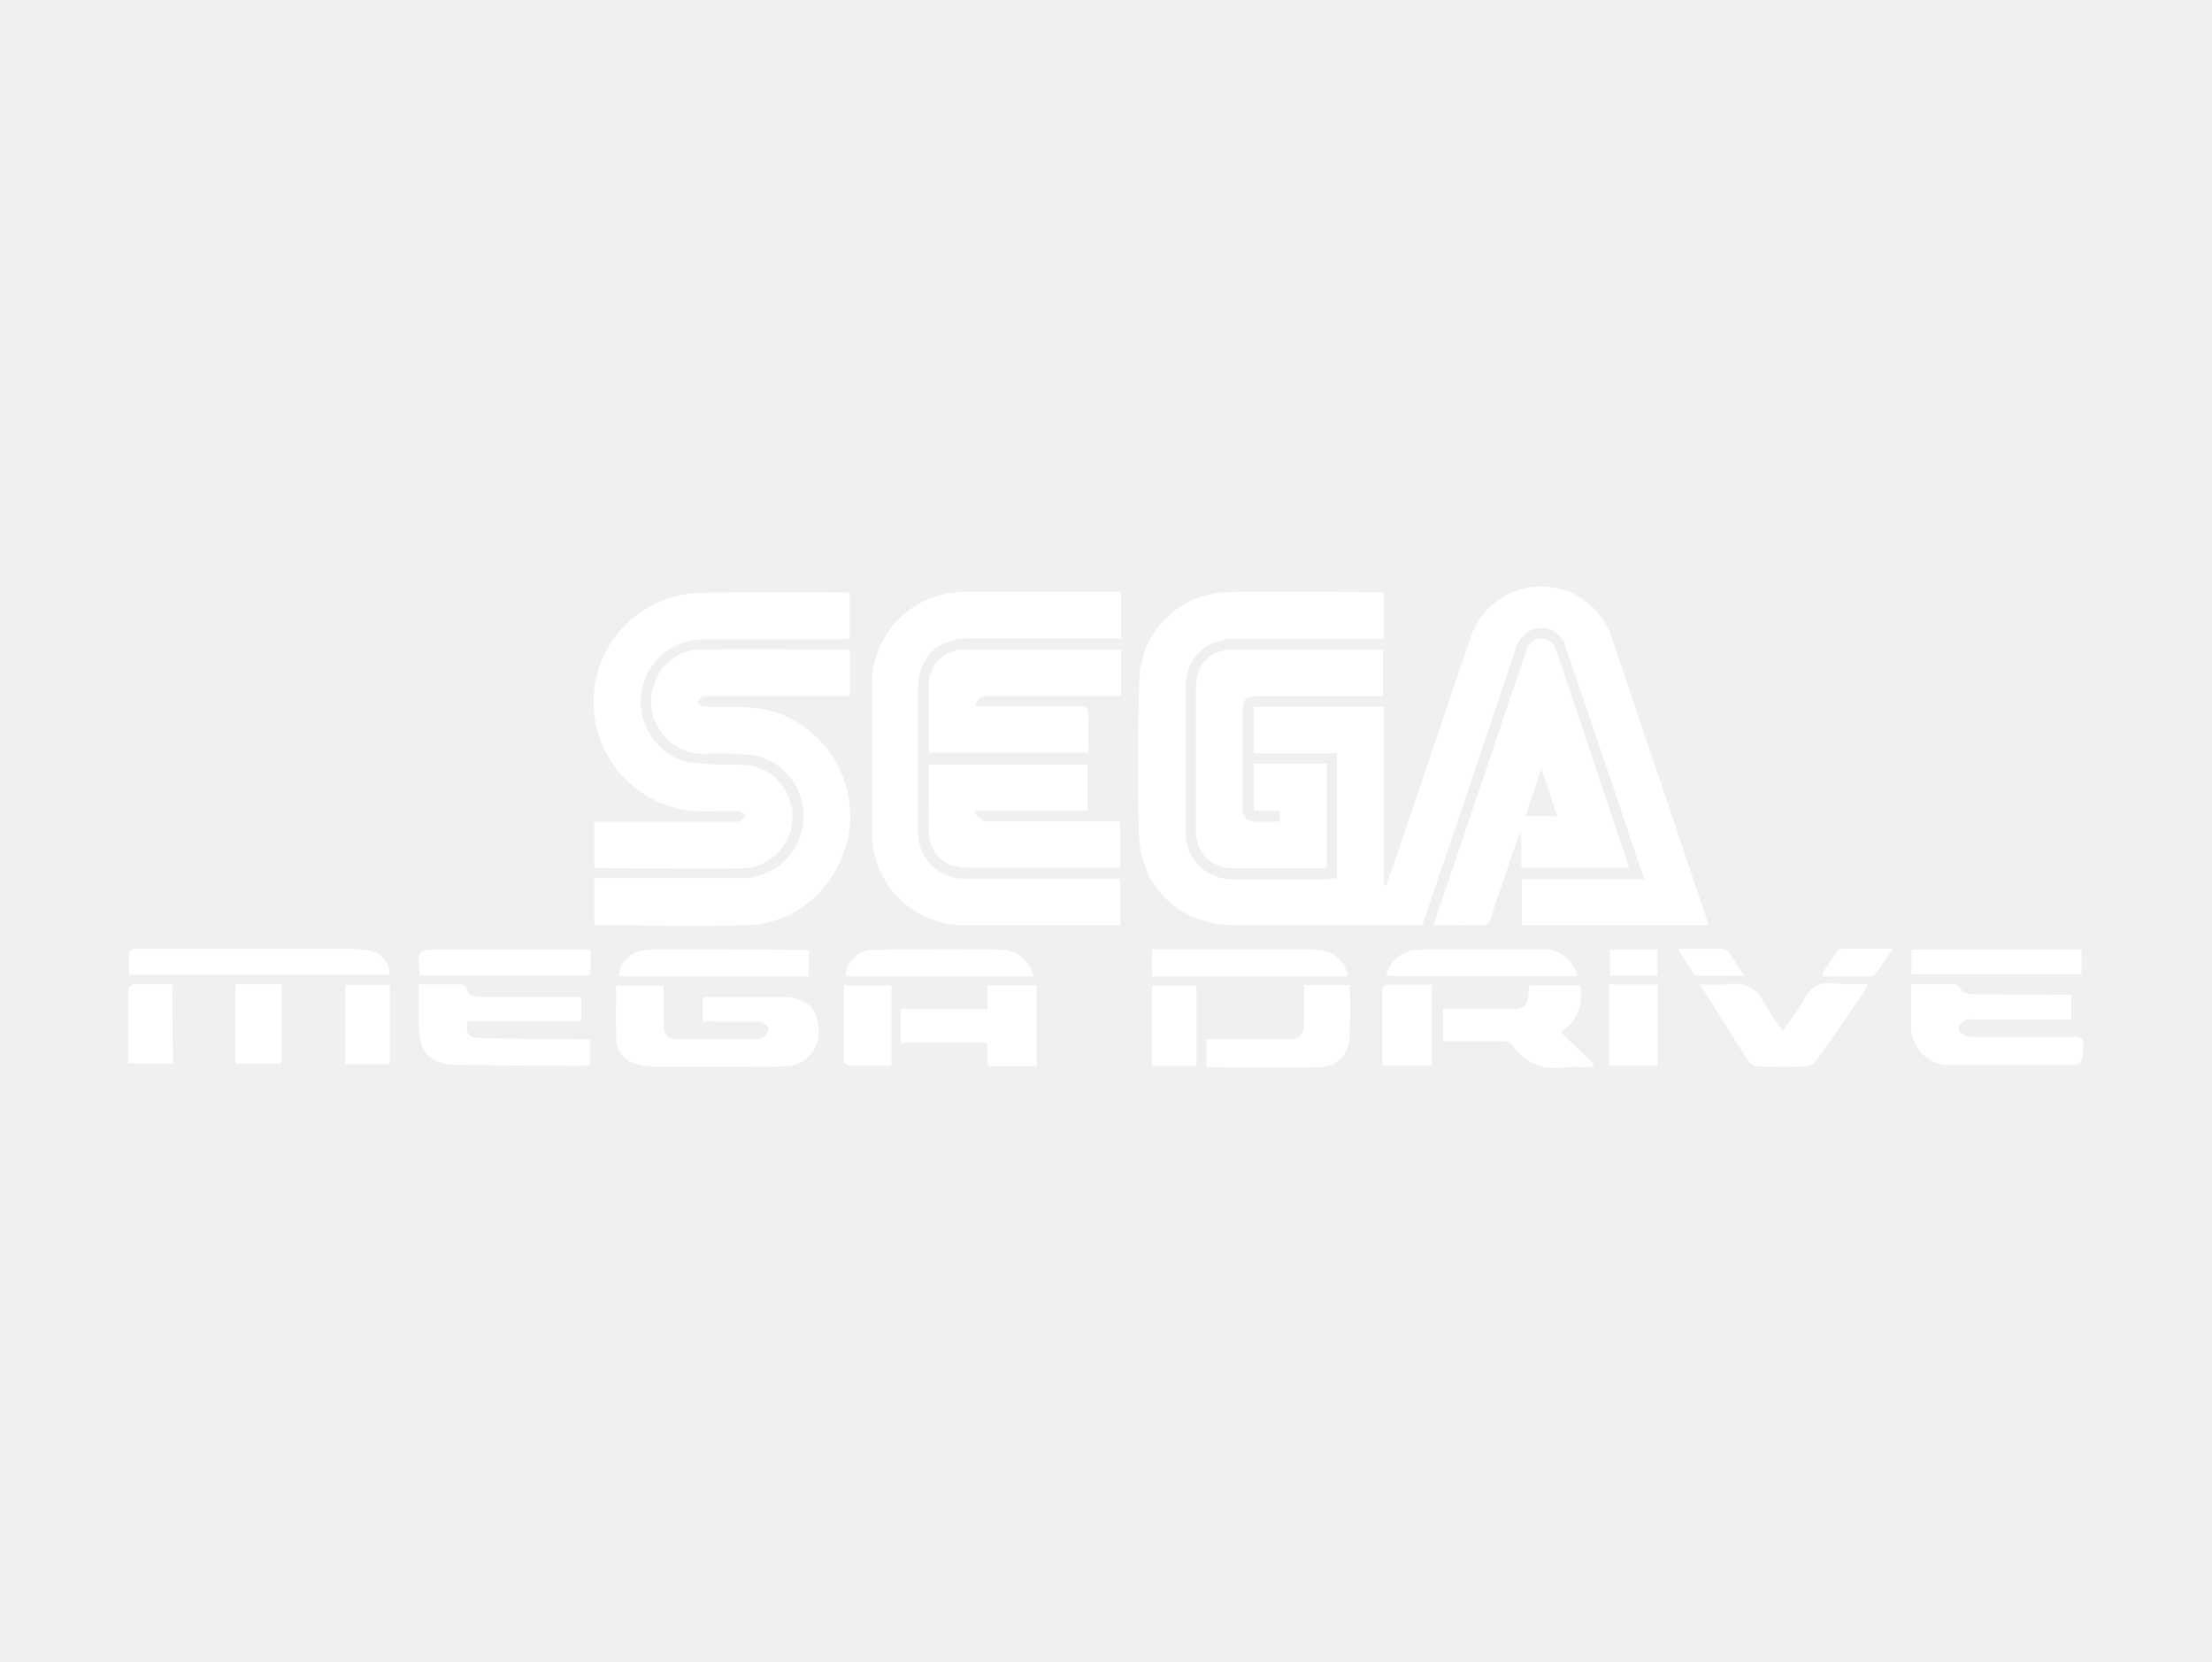
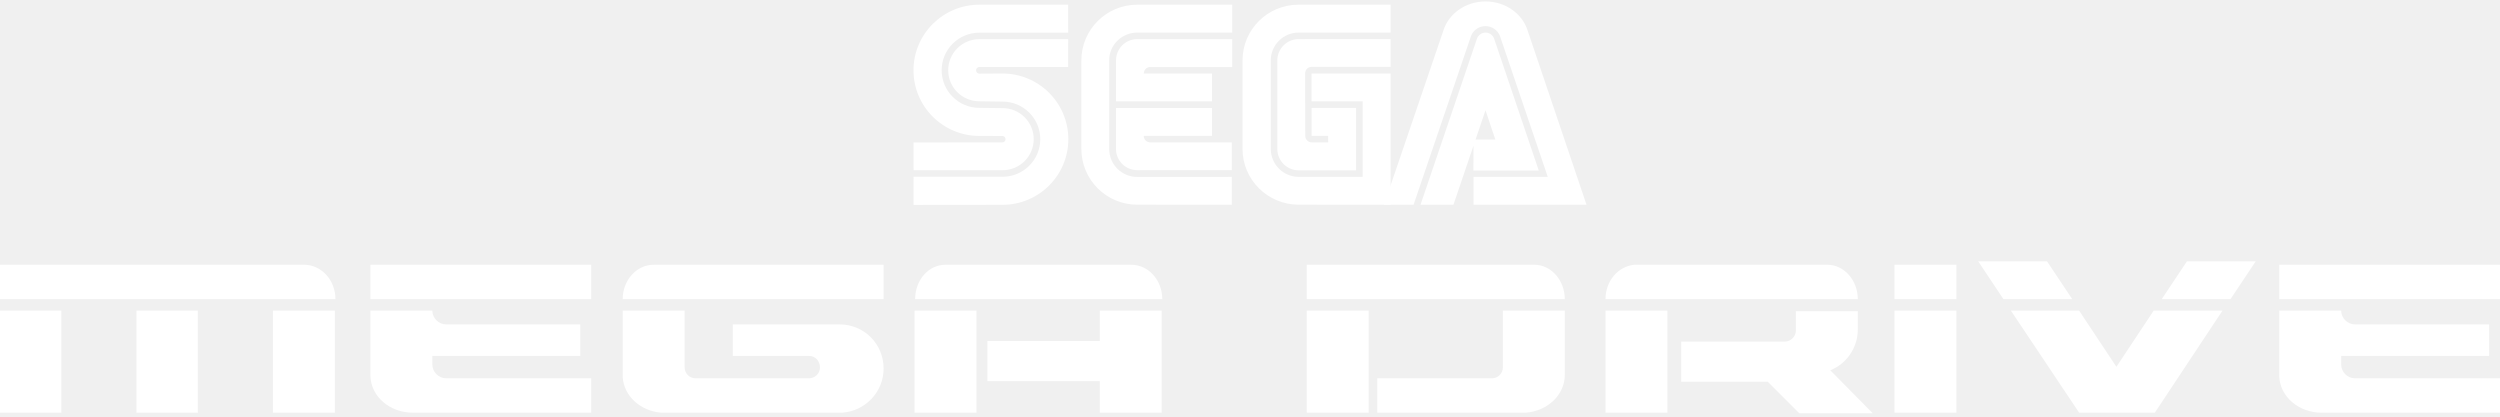
- <svg xmlns="http://www.w3.org/2000/svg" width="430" height="323" viewBox="0 0 430 323" fill="none">
-   <g clip-path="url(#clip0_30_240)">
-     <path d="M259.919 170.673V146.372H243.704V137.377H269.03V172.03L269.463 172.116C270.07 170.384 270.705 168.651 271.297 166.904C276.168 152.552 281.033 138.2 285.894 123.848C286.855 120.962 288.701 118.454 291.171 116.68C293.64 114.906 296.607 113.956 299.648 113.968C302.689 113.979 305.648 114.95 308.105 116.742C310.561 118.534 312.389 121.056 313.328 123.949C319.364 141.872 325.409 159.786 331.463 177.69C331.68 178.34 331.868 178.989 332.099 179.769H295.814V170.875H319.638C318.642 167.987 317.746 165.229 316.822 162.515L304.391 125.826C304.228 125.149 303.924 124.515 303.498 123.965C303.072 123.415 302.534 122.962 301.92 122.636C301.305 122.309 300.629 122.117 299.934 122.072C299.24 122.027 298.544 122.131 297.893 122.375C297.086 122.698 296.368 123.21 295.801 123.869C295.233 124.527 294.831 125.312 294.63 126.158L282.415 162.37C280.451 168.146 278.473 173.921 276.48 179.827H240.282C229.453 179.827 221.729 172.781 221.396 161.966C221.093 151.859 221.165 141.867 221.469 131.832C221.66 127.42 223.514 123.243 226.659 120.141C229.803 117.04 234.005 115.243 238.42 115.112C248.354 114.896 258.288 115.112 268.221 115.112C268.474 115.13 268.726 115.168 268.972 115.228V124.136H240.282C234.232 124.136 230.45 127.919 230.45 133.969V161.403C230.392 162.663 230.598 163.921 231.053 165.096C231.509 166.272 232.204 167.341 233.095 168.233C233.986 169.125 235.053 169.822 236.229 170.28C237.404 170.737 238.662 170.945 239.921 170.889H258.287C258.793 170.774 259.298 170.716 259.919 170.673Z" fill="white" />
-     <path d="M115.531 168.723V159.684H142.387C142.84 159.78 143.307 159.78 143.759 159.684C144.219 159.363 144.632 158.979 144.986 158.544C144.568 158.241 144.163 157.692 143.73 157.677C141.362 157.591 138.994 157.677 136.626 157.677C131.777 157.681 127.072 156.024 123.295 152.983C119.519 149.941 116.897 145.697 115.868 140.958C114.838 136.219 115.463 131.271 117.637 126.936C119.811 122.601 123.405 119.142 127.819 117.133C130.34 115.996 133.055 115.349 135.818 115.227C145.333 114.996 154.862 115.141 164.392 115.141C164.658 115.155 164.923 115.184 165.186 115.227V124.165C164.522 124.165 163.843 124.28 163.179 124.28C154.357 124.28 145.521 124.28 136.684 124.28C133.727 124.27 130.869 125.343 128.65 127.297C126.43 129.25 125.002 131.948 124.636 134.882C124.27 137.816 124.991 140.782 126.663 143.221C128.334 145.66 130.841 147.402 133.71 148.119C136.445 148.498 139.208 148.653 141.969 148.581C143.58 148.564 145.189 148.694 146.777 148.971C149.091 149.642 151.089 151.118 152.411 153.132C153.733 155.146 154.292 157.567 153.987 159.957C153.682 162.347 152.533 164.549 150.748 166.167C148.963 167.785 146.658 168.712 144.25 168.781C138.07 168.896 131.89 168.781 125.711 168.781L115.531 168.723Z" fill="white" />
-     <path d="M115.531 179.827V170.673H117.654C126.49 170.673 135.327 170.673 144.163 170.673C147.166 170.67 150.06 169.549 152.28 167.527C154.5 165.506 155.888 162.73 156.171 159.74C156.454 156.751 155.613 153.764 153.812 151.361C152.011 148.959 149.379 147.314 146.43 146.748C143.331 146.448 140.214 146.366 137.103 146.502C135.449 146.57 133.805 146.225 132.318 145.499C130.831 144.773 129.548 143.689 128.584 142.344C127.461 140.892 126.77 139.155 126.589 137.329C126.407 135.503 126.744 133.664 127.559 132.02C128.26 130.302 129.46 128.833 131.005 127.803C132.549 126.774 134.366 126.231 136.222 126.244C145.737 126.086 155.267 126.244 164.796 126.244C164.947 126.279 165.092 126.332 165.229 126.403V135.283H138.056C137.54 135.219 137.018 135.243 136.511 135.355C136.298 135.459 136.109 135.606 135.957 135.788C135.806 135.97 135.694 136.181 135.63 136.409C135.63 136.64 136.121 137.218 136.453 137.276C137.309 137.396 138.173 137.444 139.038 137.42C143.066 137.42 147.094 137.16 151.036 138.532C155.596 140.126 159.477 143.225 162.041 147.319C164.605 151.413 165.699 156.258 165.143 161.056C163.612 171.741 155.411 179.567 145.059 179.827C135.255 180 125.436 179.827 115.531 179.827Z" fill="white" />
-     <path d="M217.946 115.04V124.078H188.317C182.238 124.078 178.47 127.832 178.47 133.882V161.244C178.396 162.518 178.593 163.794 179.049 164.987C179.504 166.179 180.208 167.262 181.112 168.162C182.017 169.063 183.103 169.762 184.297 170.212C185.492 170.662 186.769 170.853 188.043 170.773H217.787V179.812H187.725C185.323 179.855 182.938 179.414 180.71 178.517C178.481 177.619 176.457 176.283 174.755 174.587C173.054 172.891 171.711 170.87 170.807 168.645C169.902 166.42 169.454 164.036 169.489 161.634C169.489 152.162 169.489 142.695 169.489 133.233C169.452 130.83 169.898 128.444 170.802 126.217C171.706 123.99 173.049 121.967 174.75 120.27C176.452 118.573 178.477 117.235 180.706 116.336C182.935 115.438 185.322 114.997 187.725 115.04H218.047H217.946Z" fill="white" />
-     <path d="M316.692 168.636H295.713V162.197L295.352 162.11C294.976 163.164 294.587 164.204 294.226 165.258C292.782 169.676 291.208 174.094 289.764 178.527C289.734 178.733 289.664 178.931 289.556 179.109C289.449 179.287 289.307 179.442 289.139 179.564C288.97 179.687 288.779 179.774 288.577 179.822C288.374 179.869 288.164 179.876 287.959 179.841C284.913 179.769 281.866 179.841 278.646 179.841C280.538 174.253 282.357 168.853 284.191 163.467C288.339 151.175 292.493 138.888 296.651 126.605C296.778 125.922 297.132 125.301 297.657 124.845C298.181 124.389 298.845 124.124 299.539 124.093C300.273 124.078 300.986 124.33 301.547 124.803C302.108 125.276 302.477 125.937 302.586 126.663C302.586 126.822 302.716 126.981 302.773 127.139L311.133 152.061C312.808 157.037 314.478 162.009 316.144 166.976C316.36 167.496 316.505 168.044 316.692 168.636ZM299.626 149.332L296.521 158.63H302.716C301.705 155.613 300.752 152.739 299.626 149.332Z" fill="white" />
-     <path d="M248.816 159.685V157.591H243.719V148.437H257.869V168.651C257.363 168.651 256.916 168.752 256.425 168.752C250.938 168.752 245.451 168.752 239.965 168.752C235.344 168.752 232.485 165.864 232.471 161.316C232.471 152.075 232.471 142.835 232.471 133.594C232.471 128.988 235.359 126.215 239.979 126.215H268.857V135.297H244.715C242.044 135.297 241.553 135.774 241.539 138.402V156.58C241.539 158.948 242.275 159.685 244.628 159.713C245.957 159.699 247.271 159.685 248.816 159.685Z" fill="white" />
-     <path d="M217.946 126.389V135.269H215.852C208.012 135.269 200.157 135.269 192.317 135.269C190.988 135.269 189.92 135.5 189.617 137.276H191.566C197.688 137.276 203.795 137.276 209.918 137.276C211.231 137.276 211.621 137.665 211.578 138.951C211.491 141.347 211.578 143.759 211.578 146.271H180.578V136.77C180.578 135.442 180.578 134.114 180.578 132.785C180.626 131.093 181.31 129.481 182.492 128.269C183.674 127.057 185.269 126.334 186.96 126.244C197.067 126.244 207.275 126.244 217.426 126.244C217.604 126.271 217.779 126.32 217.946 126.389Z" fill="white" />
-     <path d="M180.578 148.567H211.405V157.504H189.747L189.429 157.981C189.903 158.541 190.458 159.027 191.075 159.425C191.728 159.65 192.423 159.728 193.111 159.656H217.758V168.636H188.303C183.22 168.636 180.52 165.922 180.52 160.825L180.578 148.567Z" fill="white" />
-     <path d="M119.776 191.565H128.988C128.988 193.876 128.988 196.099 128.988 198.323C128.988 201.427 129.522 201.976 132.583 201.976H146.257C146.943 202.042 147.635 201.927 148.264 201.644C148.841 201.268 149.52 200.445 149.448 199.896C149.308 199.561 149.084 199.267 148.799 199.042C148.513 198.818 148.175 198.669 147.816 198.611C144.77 198.481 141.709 198.611 138.648 198.539H136.612V193.832C137.189 193.832 137.796 193.76 138.402 193.76H152.076C156.595 193.76 158.992 195.911 159.122 200.026C159.216 200.95 159.113 201.883 158.82 202.764C158.526 203.645 158.049 204.453 157.42 205.135C156.791 205.818 156.024 206.359 155.169 206.723C154.315 207.087 153.394 207.265 152.466 207.246C149.578 207.405 146.806 207.318 143.99 207.318C138.619 207.318 133.248 207.318 127.891 207.318C126.568 207.312 125.25 207.152 123.963 206.842C122.806 206.639 121.755 206.037 120.996 205.14C120.236 204.243 119.814 203.108 119.805 201.932C119.69 198.525 119.776 195.132 119.776 191.565Z" fill="white" />
-     <path d="M371.488 191.277C374.563 191.277 377.263 191.277 379.978 191.277C380.266 191.277 380.728 191.45 380.815 191.681C381.537 193.284 382.952 193.24 384.353 193.24L400.625 193.327H402.618V198.149H383.746C383.177 198.053 382.593 198.092 382.042 198.265C381.465 198.612 380.757 199.276 380.728 199.839C380.7 200.402 381.436 201.023 381.985 201.283C382.576 201.514 383.216 201.598 383.847 201.528C390.258 201.528 396.654 201.615 403.065 201.528C404.509 201.528 405.101 201.846 404.986 203.449C404.74 206.986 404.812 207 401.275 207.015C394.055 207.015 386.735 207.015 379.458 207.015C378.402 207.079 377.344 206.92 376.354 206.548C375.364 206.175 374.463 205.598 373.711 204.854C372.959 204.11 372.372 203.216 371.989 202.23C371.606 201.244 371.435 200.188 371.488 199.131C371.473 196.691 371.488 194.107 371.488 191.277Z" fill="white" />
-     <path d="M90.884 198.481C90.509 200.994 91.101 201.745 93.44 201.774C99.793 201.875 106.146 201.932 112.485 202.005H114.665V207.073C114.203 207.073 113.697 207.159 113.221 207.159C105.135 207.159 97.049 207.058 88.978 206.957C83.708 206.957 81.383 204.502 81.398 199.276V191.32C84.286 191.32 87.029 191.32 89.729 191.32C89.908 191.354 90.077 191.429 90.222 191.539C90.367 191.65 90.485 191.792 90.567 191.955C91 193.5 92.14 193.774 93.454 193.774H111.82C112.153 193.774 112.499 193.774 112.99 193.861V198.453L90.884 198.481Z" fill="white" />
-     <path d="M346.552 200.315C347.606 198.871 348.414 197.817 349.209 196.72C350.479 194.93 351.374 192.388 353.093 191.551C354.811 190.713 357.424 191.305 359.547 191.291H363.142C362.738 192.027 362.536 192.461 362.276 192.865C359.244 197.283 356.255 201.73 353.136 206.091C352.864 206.423 352.529 206.698 352.149 206.899C351.77 207.1 351.354 207.222 350.927 207.26C347.938 207.39 344.935 207.361 341.931 207.26C341.579 207.268 341.23 207.202 340.904 207.068C340.579 206.934 340.284 206.734 340.04 206.481C336.878 201.6 333.831 196.648 330.481 191.32C332.159 191.452 333.843 191.452 335.521 191.32C339.275 190.685 341.7 192.114 343.303 195.507C344.275 197.182 345.36 198.789 346.552 200.315Z" fill="white" />
-     <path d="M201.529 207.188H192.057L191.84 202.654H175.106V196.142H191.956V191.479H201.529V207.188Z" fill="white" />
-     <path d="M280.538 196.114H293.128C296.507 196.114 297.012 195.623 297.214 192.273C297.238 192.016 297.277 191.76 297.33 191.508H307.192C307.697 195.305 306.845 198.38 303.394 200.59L309.834 206.813L309.545 207.333C309.011 207.333 308.462 207.419 307.928 207.419C306.774 207.347 305.617 207.347 304.463 207.419C300.131 207.982 296.593 206.87 294.009 203.088C293.753 202.84 293.45 202.647 293.117 202.521C292.785 202.394 292.43 202.336 292.074 202.351C288.262 202.351 284.465 202.351 280.523 202.351L280.538 196.114Z" fill="white" />
-     <path d="M25.058 189.486C25.058 188.042 25.058 186.671 25.058 185.313C25.058 184.981 25.621 184.606 26.011 184.418C26.349 184.345 26.698 184.345 27.036 184.418C40.368 184.418 53.695 184.418 67.017 184.418C68.572 184.391 70.126 184.487 71.666 184.707C72.815 184.859 73.868 185.429 74.625 186.308C75.381 187.186 75.787 188.313 75.767 189.472L25.058 189.486Z" fill="white" />
-     <path d="M262.374 191.45C262.526 195.068 262.497 198.692 262.287 202.308C262.149 203.688 261.507 204.969 260.484 205.907C259.462 206.844 258.13 207.372 256.743 207.39C249.379 207.52 242.001 207.39 234.492 207.39V201.961H238.16C242.188 201.961 246.231 201.961 250.26 201.961C252.729 201.961 253.494 201.196 253.537 198.77C253.58 196.344 253.537 193.962 253.537 191.45H262.374Z" fill="white" />
-     <path d="M261.998 189.76H223.909V184.49H253.032C254.418 184.476 255.803 184.563 257.176 184.75C258.404 184.974 259.53 185.578 260.395 186.477C261.261 187.376 261.822 188.525 261.998 189.76Z" fill="white" />
-     <path d="M120.339 189.746C120.379 188.517 120.851 187.342 121.672 186.428C122.494 185.514 123.612 184.92 124.83 184.75C126.138 184.548 127.462 184.461 128.786 184.49C137.854 184.49 146.907 184.562 155.974 184.606C156.395 184.626 156.814 184.669 157.23 184.735V189.746H120.339Z" fill="white" />
-     <path d="M306.629 189.717H269.478C269.73 188.391 270.405 187.182 271.402 186.271C272.399 185.36 273.664 184.796 275.008 184.664C276.841 184.476 278.704 184.505 280.552 184.49C286.948 184.49 293.359 184.49 299.756 184.49C301.335 184.406 302.893 184.884 304.152 185.842C305.411 186.799 306.289 188.173 306.629 189.717Z" fill="white" />
-     <path d="M164.363 189.76C164.423 188.354 165.034 187.027 166.062 186.065C167.091 185.104 168.457 184.585 169.864 184.62C174.586 184.476 179.307 184.49 184.043 184.476C187.667 184.476 191.263 184.476 194.93 184.606C196.357 184.68 197.719 185.227 198.801 186.16C199.883 187.093 200.625 188.36 200.908 189.76H164.363Z" fill="white" />
-     <path d="M371.589 189.356V184.548H404.639V189.356H371.589Z" fill="white" />
-     <path d="M81.6 189.587C81.109 184.49 81.109 184.519 85.932 184.534C94.812 184.534 103.691 184.534 112.571 184.534H114.766V189.515L81.6 189.587Z" fill="white" />
-     <path d="M268.698 207.116C268.698 202.004 268.698 197.124 268.698 192.229C268.777 192.018 268.908 191.83 269.08 191.683C269.252 191.537 269.458 191.437 269.68 191.392C272.567 191.32 275.455 191.392 278.343 191.392V207.116H268.698Z" fill="white" />
-     <path d="M312.808 207.145V191.334H322.237V207.145H312.808Z" fill="white" />
-     <path d="M173.286 207.13C170.399 207.13 167.785 207.13 165.143 207.13C164.767 207.13 164.089 206.654 164.074 206.394C164.074 201.456 164.074 196.503 164.074 191.522H173.286V207.13Z" fill="white" />
-     <path d="M45.777 191.291H54.758V206.683H45.777V191.291Z" fill="white" />
-     <path d="M75.781 191.45V206.813H67.118V191.45H75.781Z" fill="white" />
-     <path d="M232.586 207.174H223.923V191.551H232.586V207.174Z" fill="white" />
-     <path d="M33.605 206.683H24.942C24.942 201.73 24.942 197.023 24.942 192.244C24.997 192.027 25.107 191.828 25.261 191.666C25.416 191.505 25.609 191.385 25.823 191.32C28.35 191.248 30.877 191.32 33.505 191.32L33.605 206.683Z" fill="white" />
-     <path d="M354.219 189.241C355.157 187.797 356.081 186.353 357.107 184.909C357.222 184.756 357.367 184.627 357.534 184.53C357.7 184.433 357.883 184.371 358.074 184.346C361.207 184.346 364.355 184.346 368.008 184.346C366.665 186.281 365.626 187.826 364.543 189.342C364.434 189.468 364.302 189.571 364.153 189.645C364.004 189.72 363.842 189.764 363.676 189.775C360.572 189.775 357.482 189.775 354.378 189.775L354.219 189.241Z" fill="white" />
-     <path d="M326.15 184.418C329.312 184.418 332.012 184.418 334.712 184.418C334.959 184.424 335.201 184.481 335.425 184.586C335.649 184.69 335.848 184.84 336.011 185.025C337.037 186.469 337.961 187.913 339.073 189.674C335.882 189.674 332.979 189.674 330.077 189.674C329.912 189.653 329.752 189.598 329.608 189.514C329.465 189.43 329.339 189.317 329.24 189.183C328.258 187.739 327.319 186.238 326.15 184.418Z" fill="white" />
-     <path d="M312.967 189.602V184.534H322.208V189.602H312.967Z" fill="white" />
+ <svg xmlns="http://www.w3.org/2000/svg" clip-rule="evenodd" fill-rule="evenodd" stroke-linejoin="round" stroke-miterlimit="2" viewBox="0 0 600 100">
+   <g fill="#fff">
+     <path d="m431.009 74.551v4.816c0 1.376-1.238 2.615-2.615 2.615h-24.908v9.633h20.78l7.569 7.569h17.615l-10.184-10.321c3.853-1.514 6.606-5.367 6.606-9.771v-4.404h-14.863z" />
+     <path d="m0 74.551h14.725v24.495h-14.725z" />
+     <path d="m32.752 74.551h14.725v24.495h-14.725z" />
+     <path d="m65.505 74.551h14.862v24.495h-14.862z" />
+     <path d="m88.899 74.551v15.688c.138 4.954 4.679 8.807 10.184 8.807h42.798v-8.257h-34.817c-1.789 0-3.303-1.513-3.303-3.302v-2.065h35.505v-7.568h-32.202c-1.789 0-3.303-1.514-3.303-3.303z" />
+     <path d="m149.45 74.551v15.963c.275 4.541 4.266 8.119 9.22 8.532h43.486c5.505-.413 9.908-4.954 9.908-10.596 0-5.918-4.679-10.596-10.596-10.596h-25.596v7.568h18.302c1.514 0 2.615 1.239 2.615 2.753 0 1.513-1.239 2.614-2.615 2.614h-27.247c-1.514 0-2.615-1.238-2.615-2.614v-13.624z" />
+     <path d="m219.495 74.551h14.862v24.495h-14.862z" />
+     <path d="m263.945 74.551v7.293h-26.973v9.633h26.973v7.569h14.862v-24.495z" />
+     <path d="m313.624 74.551h14.862v24.495h-14.862z" />
+     <path d="m360.688 74.551v13.624c0 1.513-1.238 2.614-2.615 2.614h-27.523v8.257h35.643c5.229-.413 9.357-4.266 9.357-9.082v-15.413z" />
+     <path d="m385.321 74.551h14.862v24.495h-14.862z" />
+     <path d="m454.679 74.551h14.862v24.495h-14.862z" />
+     <path d="m482.615 74.551 16.376 24.495h18.165l16.238-24.495h-16.513l-8.945 13.486-8.945-13.486z" />
+     <path d="m547.018 74.551v15.688c.138 4.954 4.679 8.807 10.184 8.807h42.798v-8.257h-34.817c-1.789 0-3.302-1.513-3.302-3.302v-2.065h35.504v-7.568h-32.202c-1.789 0-3.302-1.514-3.302-3.303z" />
+     <path d="m474.771 62.716 6.055 9.082h16.513l-6.055-9.082z" />
+     <path d="m524.862 62.716-6.055 9.082h16.514l6.055-9.082z" />
+     <path d="m0 63.542v8.256h80.505c0-4.541-3.303-8.119-7.294-8.256z" />
+     <path d="m88.899 63.542h52.982v8.257h-52.982z" />
+     <path d="m156.881 63.542c-4.129 0-7.431 3.715-7.431 8.256h62.614v-8.256z" />
+     <path d="m226.927 63.542c-4.129 0-7.294 3.715-7.294 8.256h59.312c0-4.541-3.303-8.256-7.431-8.256z" />
+     <path d="m313.624 63.542v8.256h61.926c0-4.541-3.302-8.256-7.293-8.256z" />
+     <path d="m392.202 63.542c-3.853.412-6.881 3.853-6.881 8.256h60.551c0-4.541-3.303-8.256-7.294-8.256z" />
+     <path d="m454.679 63.542h14.862v8.257h-14.862z" />
+     <path d="m547.018 63.542h52.982v8.257h-52.982z" />
+     <g fill-rule="nonzero">
+       <path d="m219.249 49.178 21.342-.022c8.732 0 15.808-7.055 15.808-15.747 0-8.71-7.076-15.765-15.808-15.765l-5.543.03c-.436 0-.791-.358-.791-.799s.355-.799.791-.799l21.304.004.009-6.683h-21.317c-4.121 0-7.475 3.348-7.475 7.461 0 4.117 3.353 7.452 7.475 7.452l5.569.074c5.003 0 9.051 4.034 9.051 9.012 0 4.982-4.048 9.025-9.051 9.025h-21.356z" />
+       <path d="m219.257 40.852h21.356c4.134 0 7.478-3.334 7.478-7.456 0-4.118-3.344-7.448-7.478-7.448l-5.569-.061c-4.994 0-9.047-4.039-9.047-9.03 0-4.976 4.053-9.016 9.047-9.016l21.317-.005-.009-6.709h-21.304c-8.722 0-15.808 7.047-15.808 15.748s7.086 15.752 15.808 15.752l5.513.008c.419 0 .773.342.773.774 0 .424-.354.765-.773.765l-21.312.017zm53.689 1.612c-3.703 0-6.736-2.951-6.736-6.719v-21.32c0-3.624 3.033-6.606 6.736-6.606l22.781.004v-6.696h-22.781c-7.413 0-13.419 5.984-13.419 13.372v21.247c0 7.388 6.006 13.38 13.419 13.38l22.686.01-.005-6.68z" />
+       <path d="m267.844 14.499c0-2.825 2.272-5.115 5.102-5.115h22.781v6.705h-19.627c-1.572 0-1.594 1.56-1.594 1.56h16.374v6.674h-23.044zm5.102 26.341c-2.821 0-5.111-2.277-5.111-5.094v-9.833h23.045v6.688h-16.375c.022 1.573 1.594 1.581 1.594 1.581h19.532l-.004 6.649zm38.745 1.607c-3.69 0-6.705-3.007-6.705-6.702v-21.247c0-3.698 2.994-6.679 6.687-6.679h22.065v-6.692h-22.116c-7.41 0-13.415 5.984-13.415 13.372v21.247c0 7.388 6.057 13.38 13.466 13.38l22.065.01v-31.487h-18.962v6.674h12.261v18.124z" />
+       <path d="m306.558 35.745c0 2.831 2.29 5.134 5.115 5.134h13.782v-14.975h-10.663v6.697h3.958l.012 1.573h-3.939c-.86 0-1.564-.713-1.564-1.573l-.035-14.957s-.005-1.555 1.581-1.594h18.94l-.008-6.671-22.065.005c-2.806 0-5.115 2.309-5.115 5.115v21.246m47.914-26.461c.306-.873 1.135-1.462 2.061-1.462.925 0 1.754.589 2.06 1.462l10.711 31.642h-15.683l.017-7.444h5.241l-2.36-7.012-7.686 22.66h-7.906z" />
+       <path d="m371.462 42.447h-17.816v6.683h27.114l-14.102-41.721c-1.235-4.07-5.309-7.064-10.131-7.064-4.83 0-8.891 2.981-10.136 7.047l-14.231 41.738h7.099l13.817-40.572c.577-1.385 1.938-2.291 3.439-2.289 1.498.002 2.857.902 3.443 2.281z" />
+     </g>
  </g>
-   <defs>
-     <clipPath id="clip0_30_240">
-       <rect width="380" height="93.534" fill="white" transform="translate(25 114)" />
-     </clipPath>
-   </defs>
</svg>
